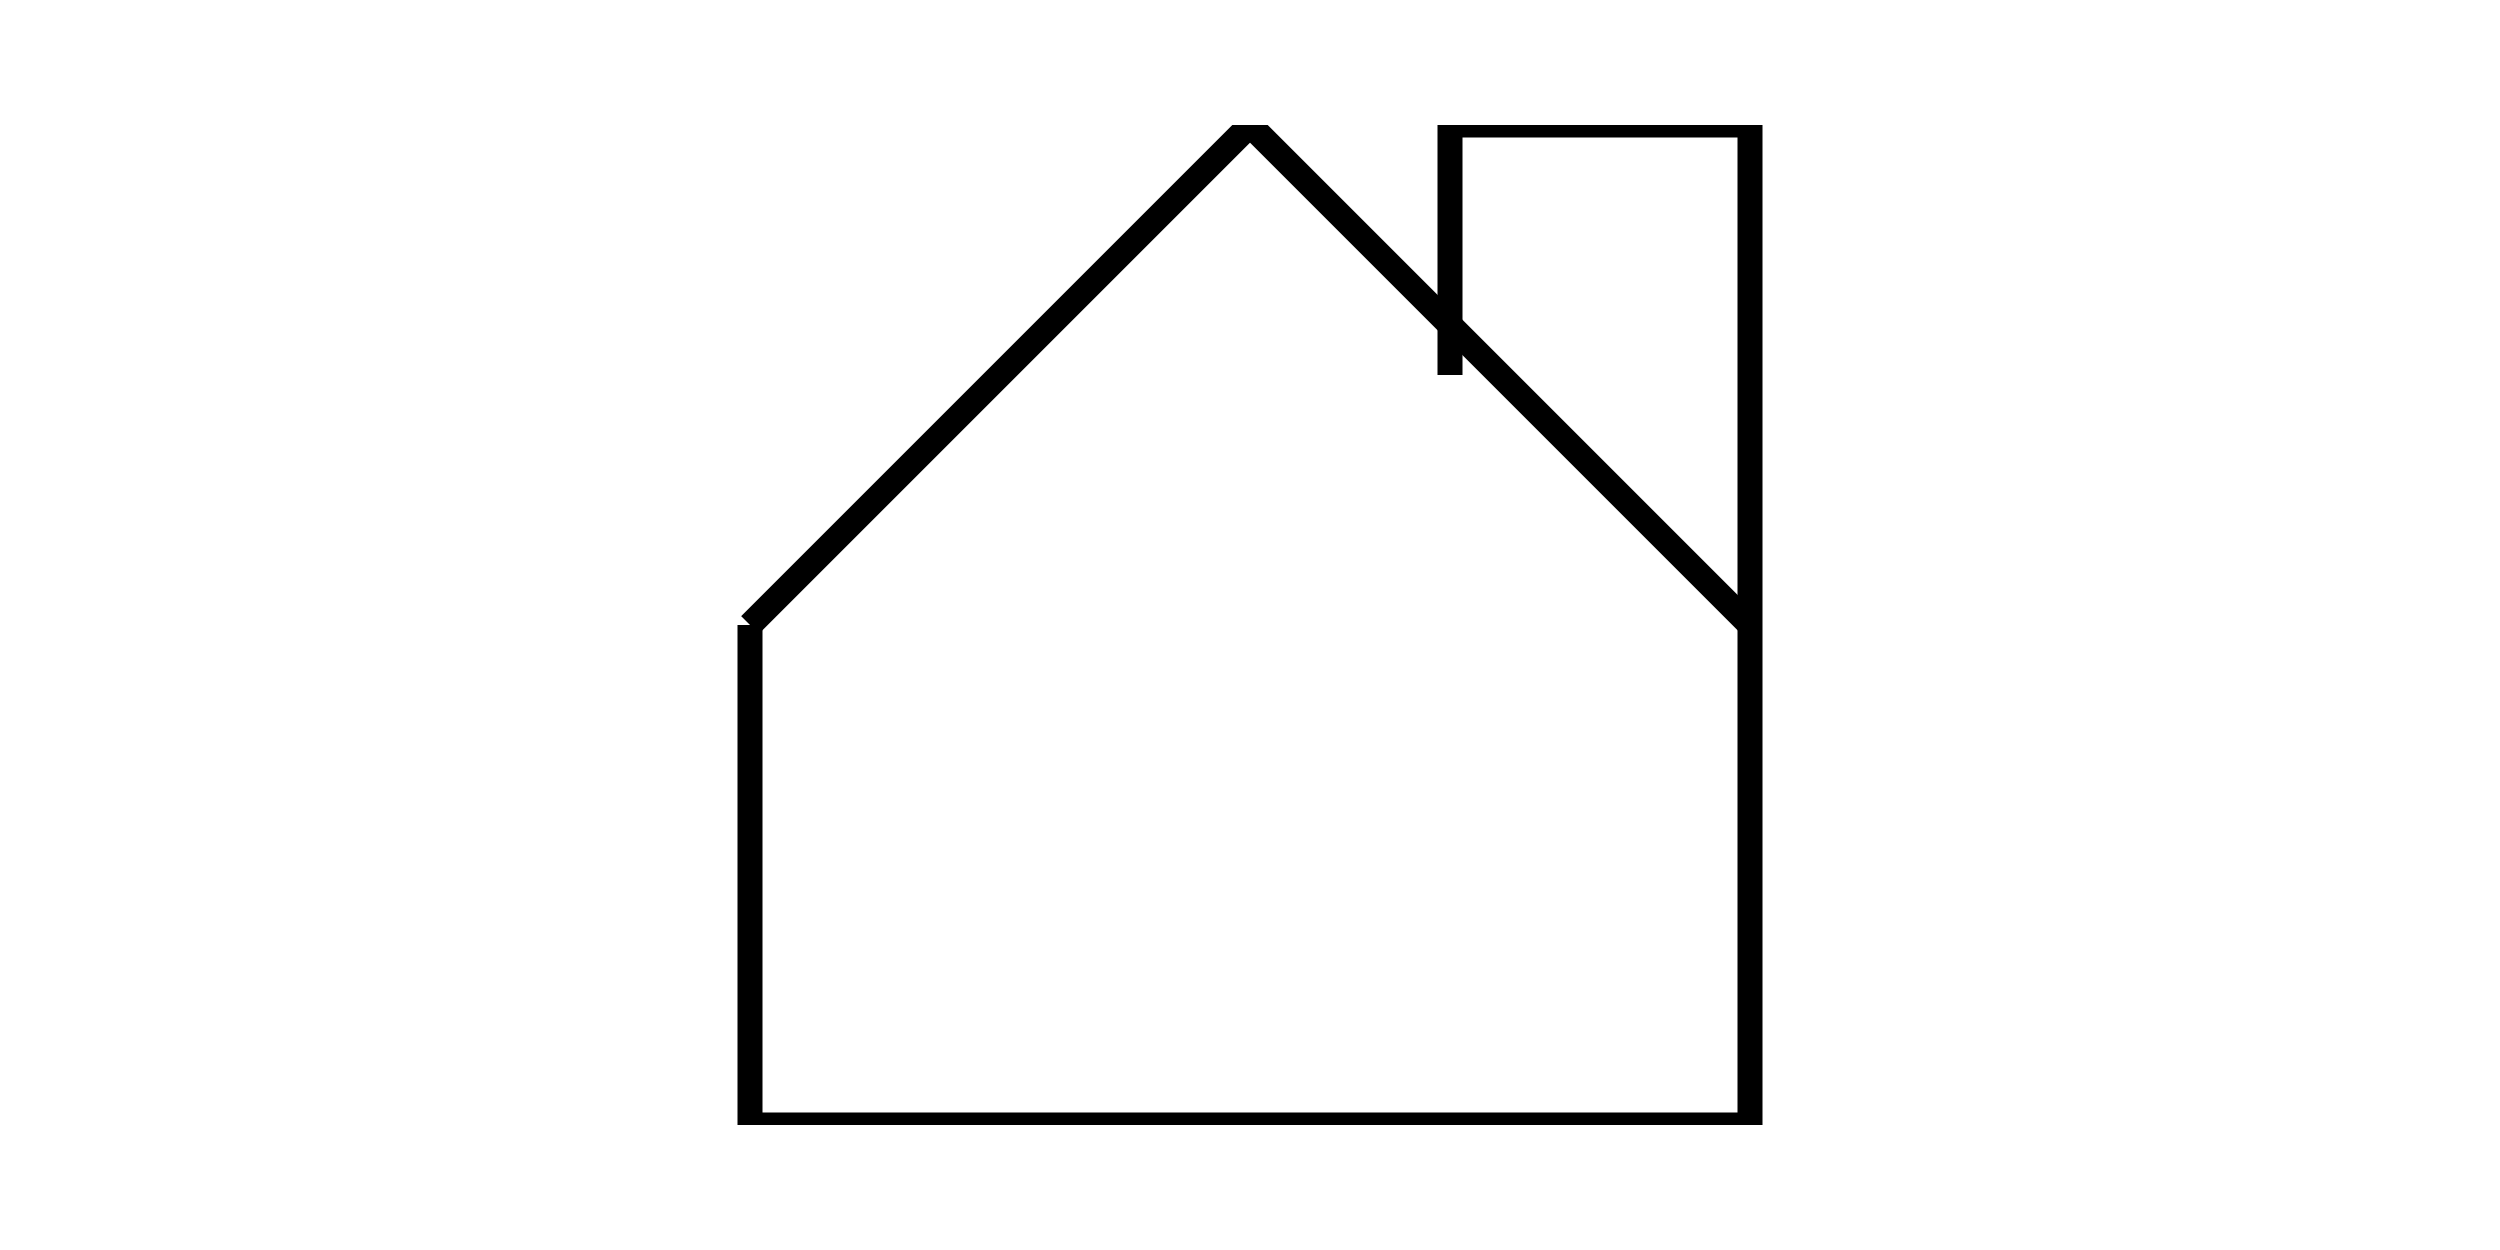
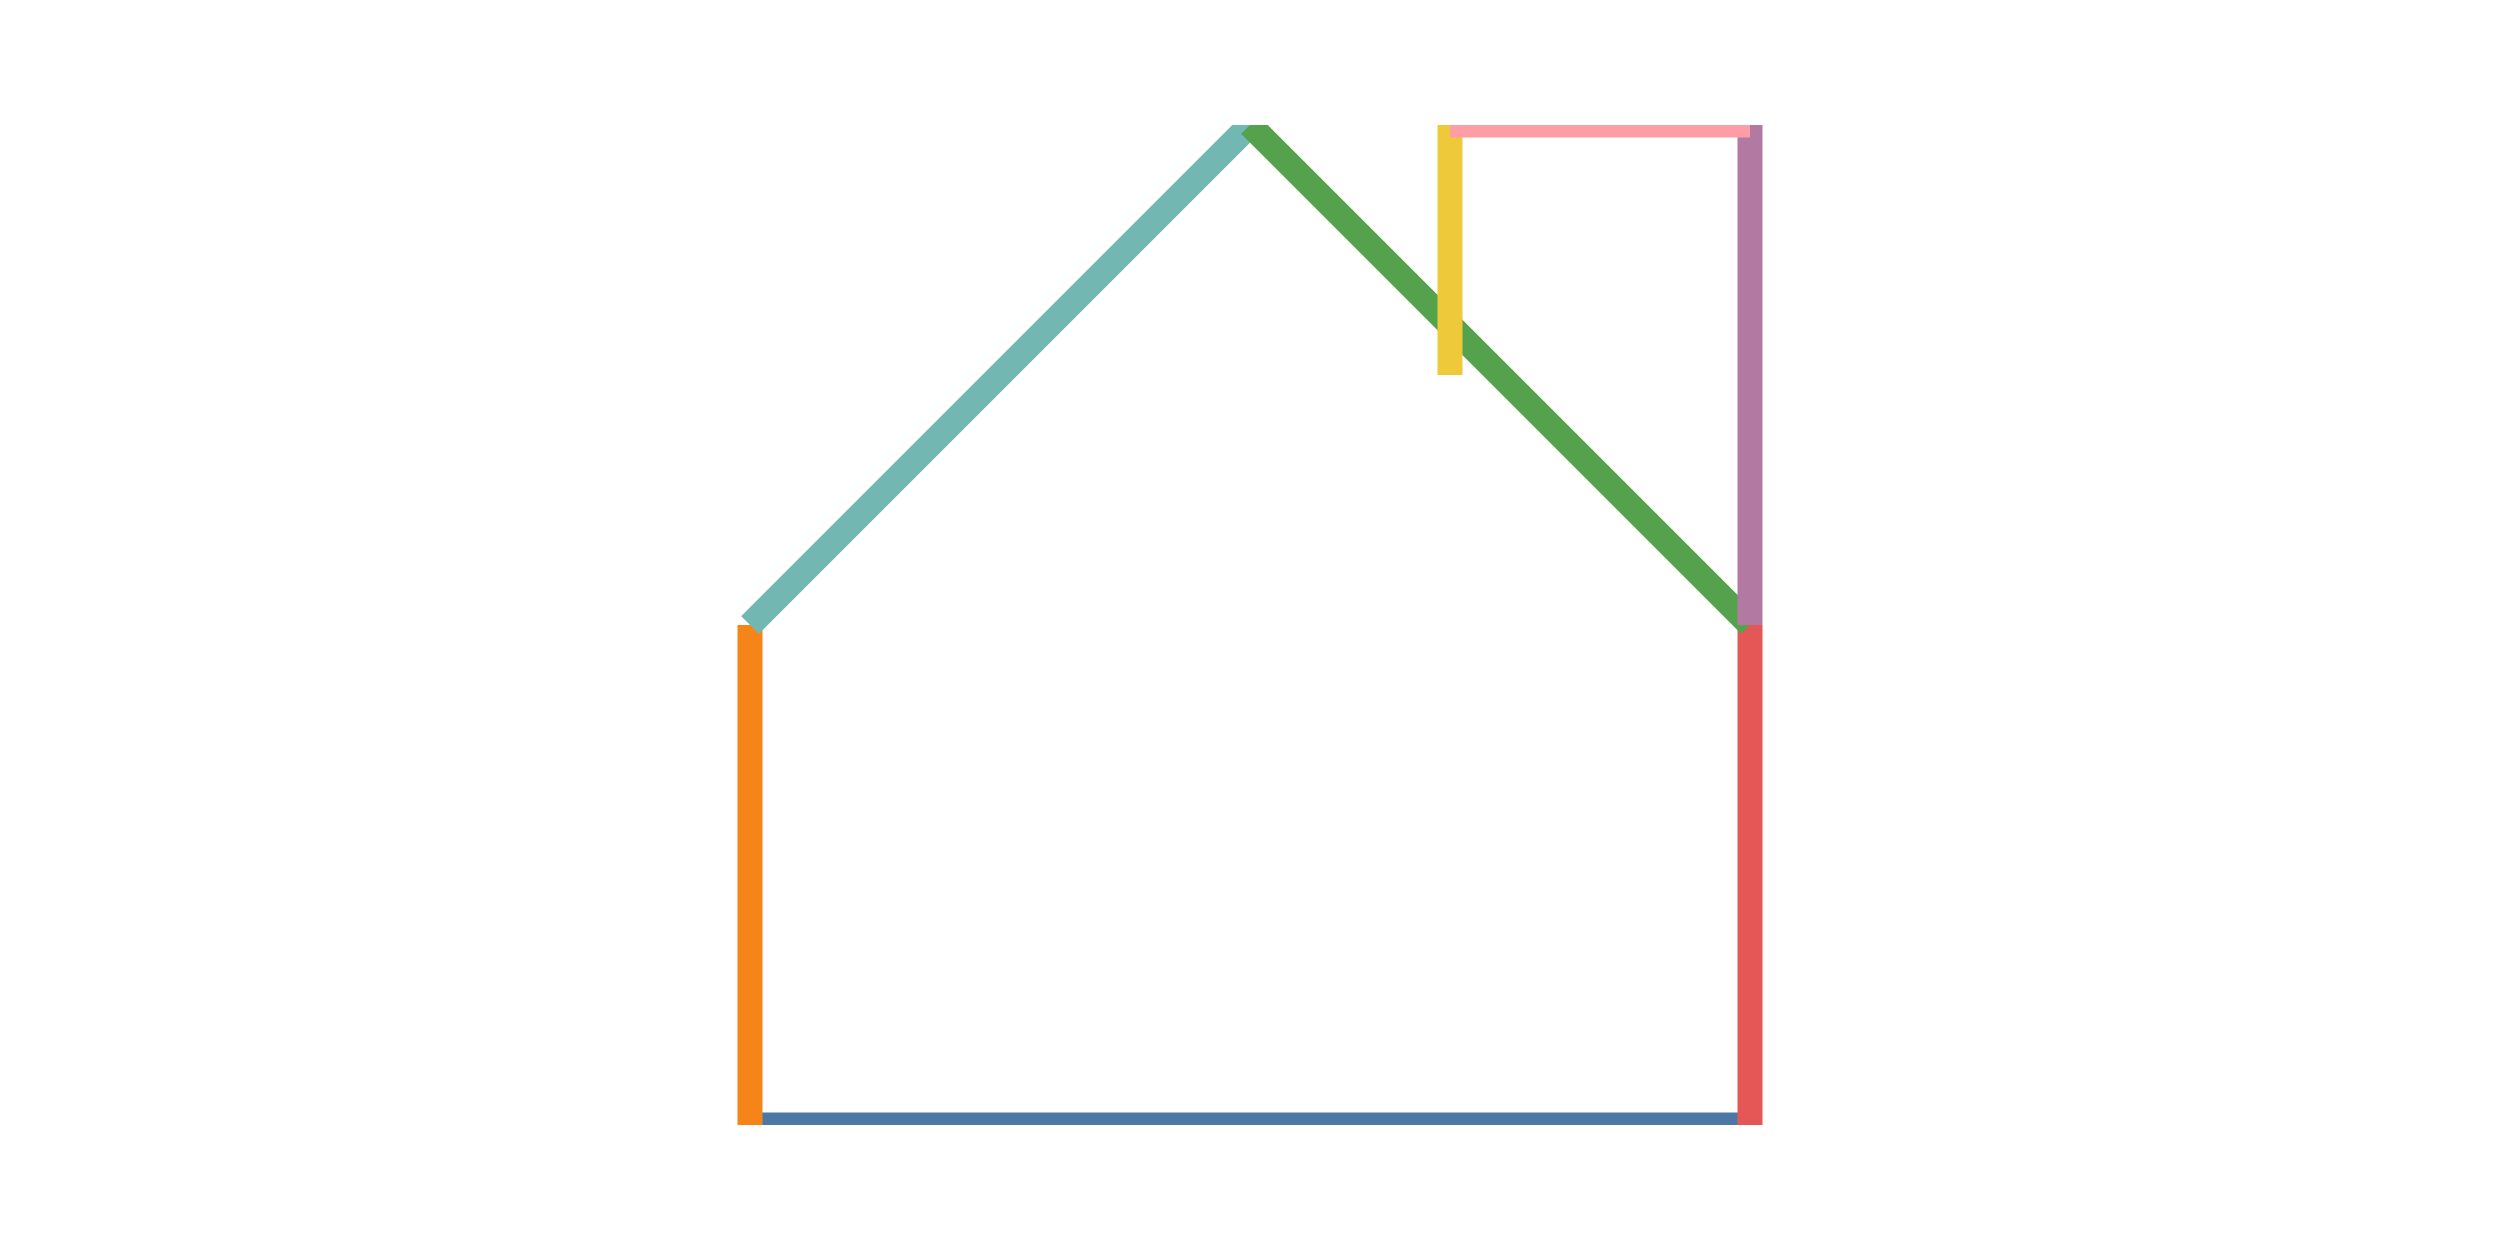
<svg xmlns="http://www.w3.org/2000/svg" height="100" width="200">
  <g>
    <defs>
      <clipPath id="my_line_layer_clip_path">
        <rect height="80" width="180" x="0" y="0" />
      </clipPath>
    </defs>
    <g height="100" width="200">
      <g clip-path="url(#my_line_layer_clip_path)" transform="translate(10,10)">
-         <line opacity="1" stroke="rgb(0, 0, 0)" stroke-width="2" x1="50" x2="130" y1="80" y2="80" />
-         <line opacity="1" stroke="rgb(0, 0, 0)" stroke-width="2" x1="50" x2="50" y1="80" y2="40" />
-         <line opacity="1" stroke="rgb(0, 0, 0)" stroke-width="2" x1="130" x2="130" y1="80" y2="40" />
-         <line opacity="1" stroke="rgb(0, 0, 0)" stroke-width="2" x1="50" x2="90" y1="40" y2="0" />
-         <line opacity="1" stroke="rgb(0, 0, 0)" stroke-width="2" x1="130" x2="90" y1="40" y2="0" />
-         <line opacity="1" stroke="rgb(0, 0, 0)" stroke-width="2" x1="106" x2="106" y1="20" y2="0" />
-         <line opacity="1" stroke="rgb(0, 0, 0)" stroke-width="2" x1="130" x2="130" y1="40" y2="0" />
-         <line opacity="1" stroke="rgb(0, 0, 0)" stroke-width="2" x1="106" x2="130" y1="0" y2="0" />
+         <line opacity="1" stroke="rgb(76, 120, 168)" stroke-width="2" x1="50" x2="130" y1="80" y2="80" />
+         <line opacity="1" stroke="rgb(245, 133, 24)" stroke-width="2" x1="50" x2="50" y1="80" y2="40" />
+         <line opacity="1" stroke="rgb(228, 87, 86)" stroke-width="2" x1="130" x2="130" y1="80" y2="40" />
+         <line opacity="1" stroke="rgb(114, 183, 178)" stroke-width="2" x1="50" x2="90" y1="40" y2="0" />
+         <line opacity="1" stroke="rgb(84, 162, 75)" stroke-width="2" x1="130" x2="90" y1="40" y2="0" />
+         <line opacity="1" stroke="rgb(238, 202, 59)" stroke-width="2" x1="106" x2="106" y1="20" y2="0" />
+         <line opacity="1" stroke="rgb(178, 121, 162)" stroke-width="2" x1="130" x2="130" y1="40" y2="0" />
+         <line opacity="1" stroke="rgb(255, 157, 166)" stroke-width="2" x1="106" x2="130" y1="0" y2="0" />
      </g>
    </g>
  </g>
</svg>
